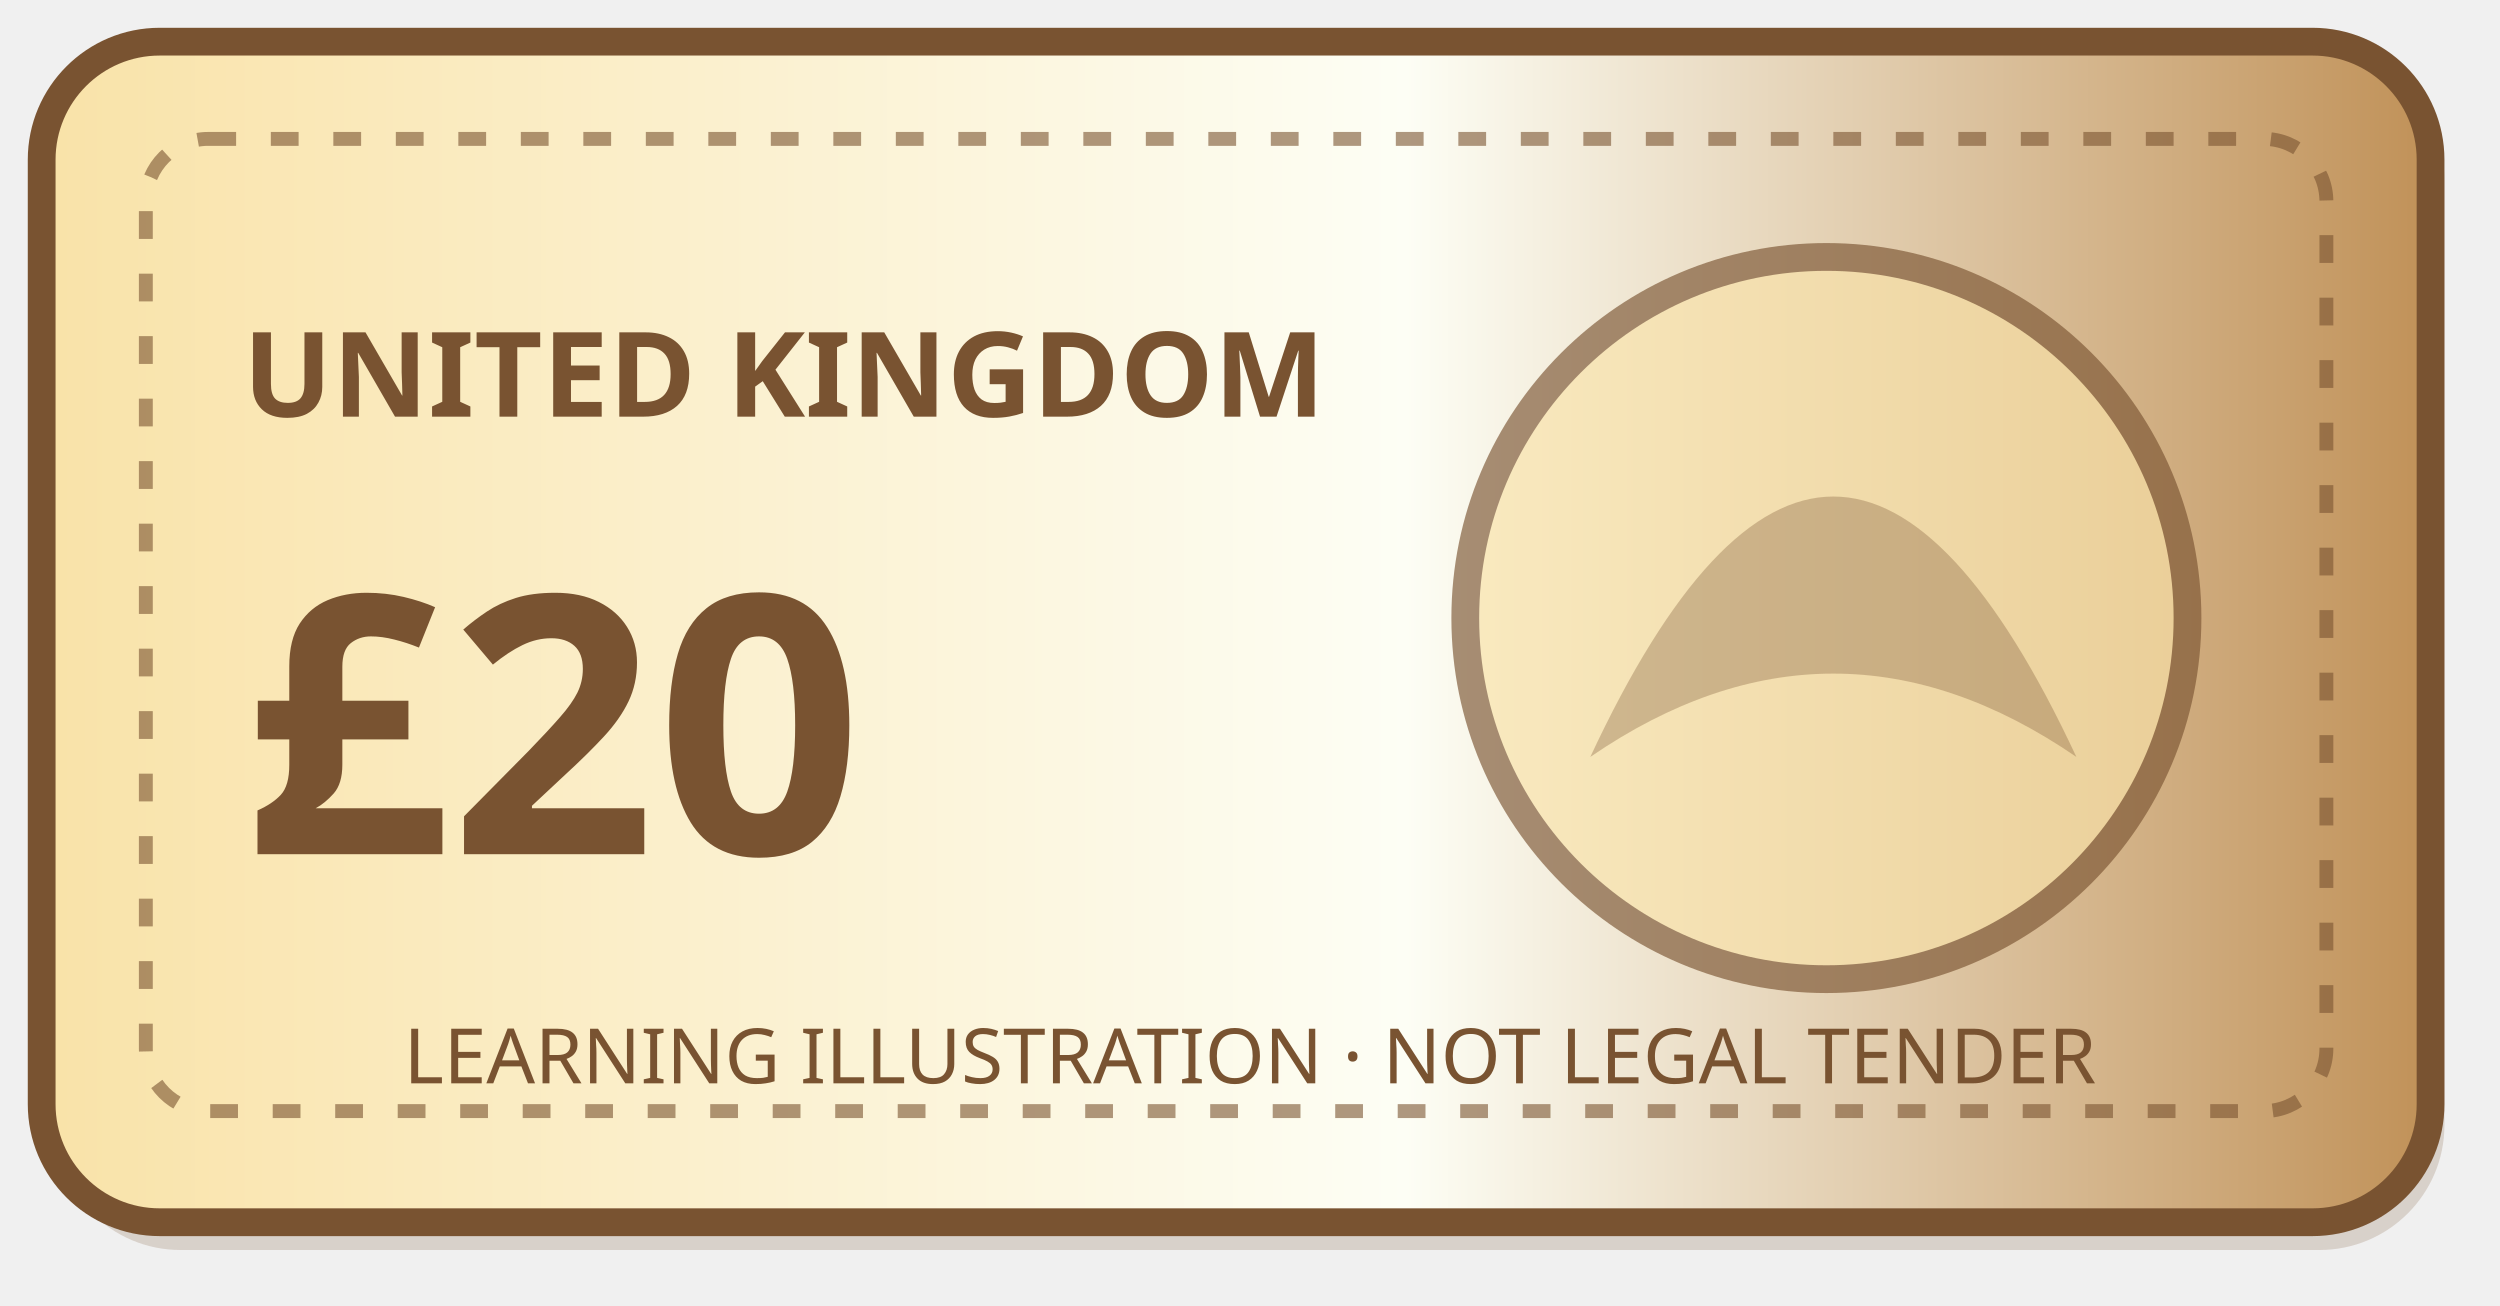
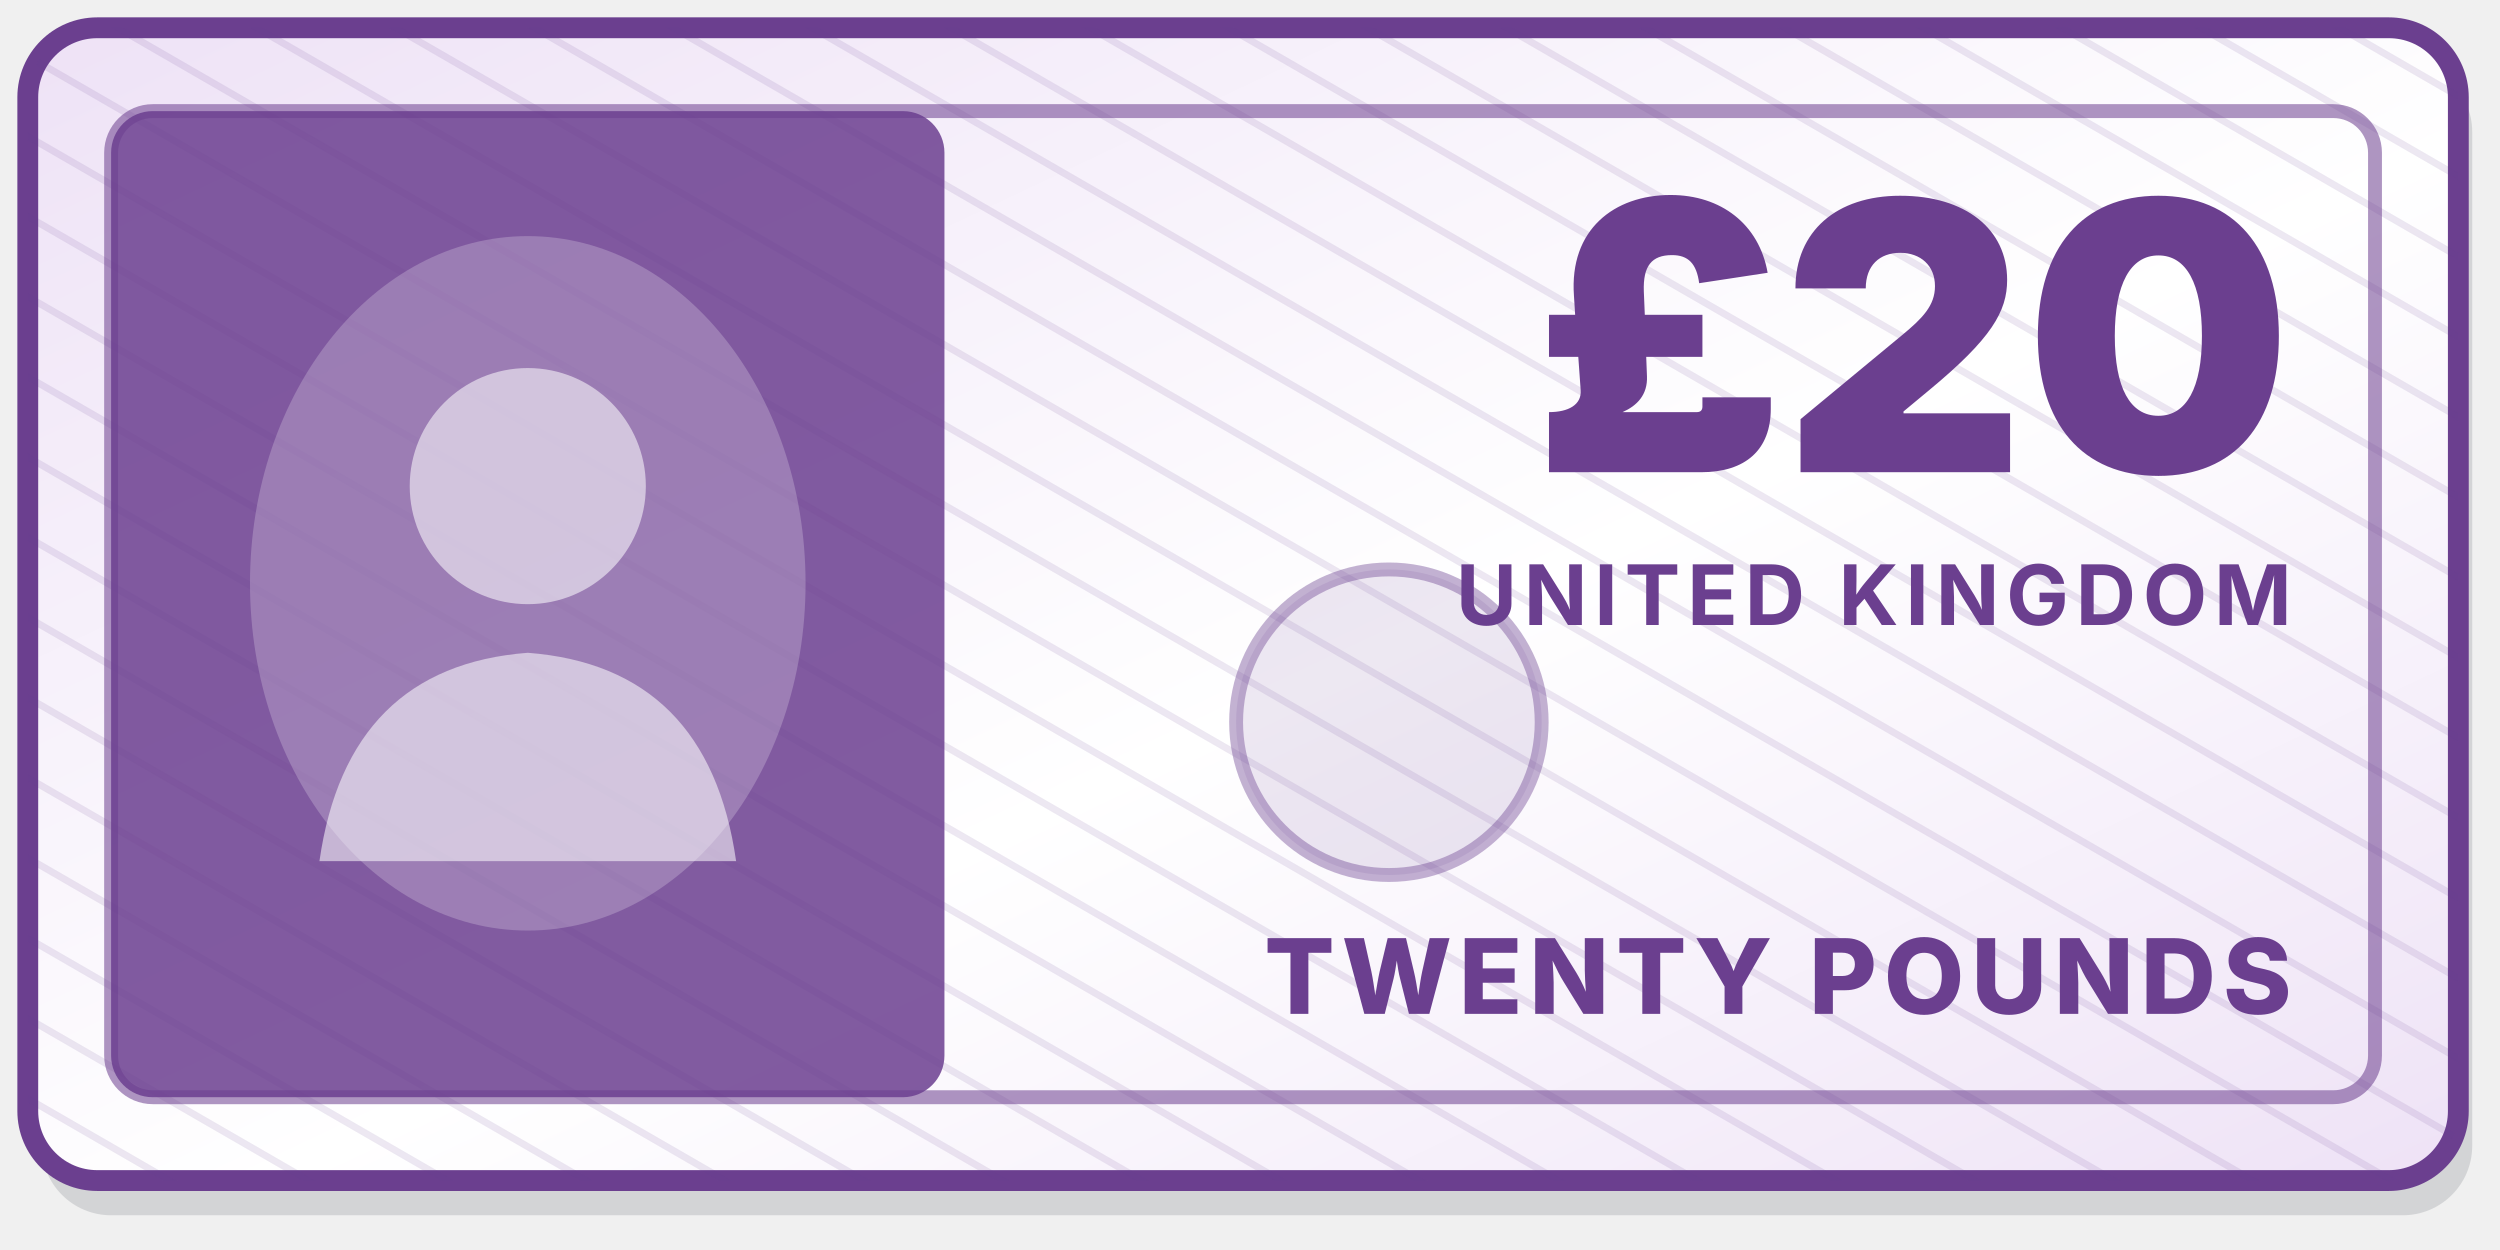
- <svg xmlns="http://www.w3.org/2000/svg" viewBox="0 0 360 188" role="img" aria-labelledby="t">
+ <svg xmlns="http://www.w3.org/2000/svg" viewBox="0 0 360 180" role="img" aria-labelledby="t">
  <defs>
-     <linearGradient id="paper">
-       <stop stop-color="#f9e2a7" />
-       <stop offset=".57" stop-color="#fdfef5" />
-       <stop offset="1" stop-color="#bf8f55" />
+     <linearGradient id="p" x1="0" y1="0" x2="1" y2="1">
+       <stop offset="0" stop-color="#eee2f6" />
+       <stop offset=".55" stop-color="#ffffff" />
+       <stop offset="1" stop-color="#eee2f6" />
    </linearGradient>
+     <pattern id="g" width="10" height="10" patternUnits="userSpaceOnUse" patternTransform="rotate(30)">
+       <path d="M0 5H10" stroke="#6b3f8f" stroke-opacity=".12" stroke-width="1" />
+     </pattern>
  </defs>
-   <rect x="8" y="8" width="344" height="172" rx="18" fill="#795331" opacity=".2" />
-   <rect x="6" y="6" width="344" height="170" rx="17" fill="url(#paper)" stroke="#795331" stroke-width="4" />
-   <rect x="21" y="20" width="314" height="140" rx="9" fill="none" stroke="#795331" stroke-dasharray="4 5" stroke-width="2" opacity=".6" />
-   <circle cx="263" cy="89" r="52" fill="#f9e2a7" stroke="#795331" stroke-width="4" opacity=".65" />
-   <path d="M229 109Q264 34 299 109Q264 85 229 109Z" fill="#795331" opacity=".32" />
-   <text x="35" y="60" font-family="system-ui,sans-serif" font-size="17" font-weight="800" fill="#795331">UNITED KINGDOM</text>
-   <text x="35" y="123" font-family="system-ui,sans-serif" font-size="52" font-weight="900" fill="#795331">£20</text>
-   <text x="180" y="156" text-anchor="middle" font-size="11" font-family="system-ui,sans-serif" fill="#795331">LEARNING ILLUSTRATION · NOT LEGAL TENDER</text>
+   <rect x="6" y="9" width="350" height="166" rx="10" fill="#1d2733" opacity=".14" />
+   <rect x="4" y="4" width="350" height="166" rx="10" fill="url(#p)" stroke="#6b3f8f" stroke-width="3" />
+   <rect x="4" y="4" width="350" height="166" rx="10" fill="url(#g)" />
+   <rect x="16" y="16" width="326" height="142" rx="6" fill="none" stroke="#6b3f8f" stroke-opacity=".55" stroke-width="2" />
+   <rect x="16" y="16" width="120" height="142" rx="6" fill="#6b3f8f" fill-opacity=".85" />
+   <ellipse cx="76" cy="84" rx="40" ry="50" fill="#fff" fill-opacity=".22" />
+   <circle cx="76" cy="70" r="17" fill="#fff" fill-opacity=".55" />
+   <path d="M46 124Q50 96 76 94Q102 96 106 124Z" fill="#fff" fill-opacity=".55" />
+   <text x="330" y="68" text-anchor="end" font-family="system-ui,-apple-system,sans-serif" font-weight="900" font-size="54" fill="#6b3f8f">£20</text>
+   <text x="330" y="90" text-anchor="end" font-family="system-ui,-apple-system,sans-serif" font-weight="700" font-size="12" letter-spacing="1" fill="#6b3f8f">UNITED KINGDOM</text>
+   <text x="330" y="146" text-anchor="end" font-family="system-ui,-apple-system,sans-serif" font-weight="800" font-size="15" letter-spacing="1" fill="#6b3f8f">TWENTY POUNDS</text>
+   <circle cx="200" cy="104" r="22" fill="#6b3f8f" fill-opacity=".12" stroke="#6b3f8f" stroke-opacity=".4" stroke-width="2" />
</svg>
